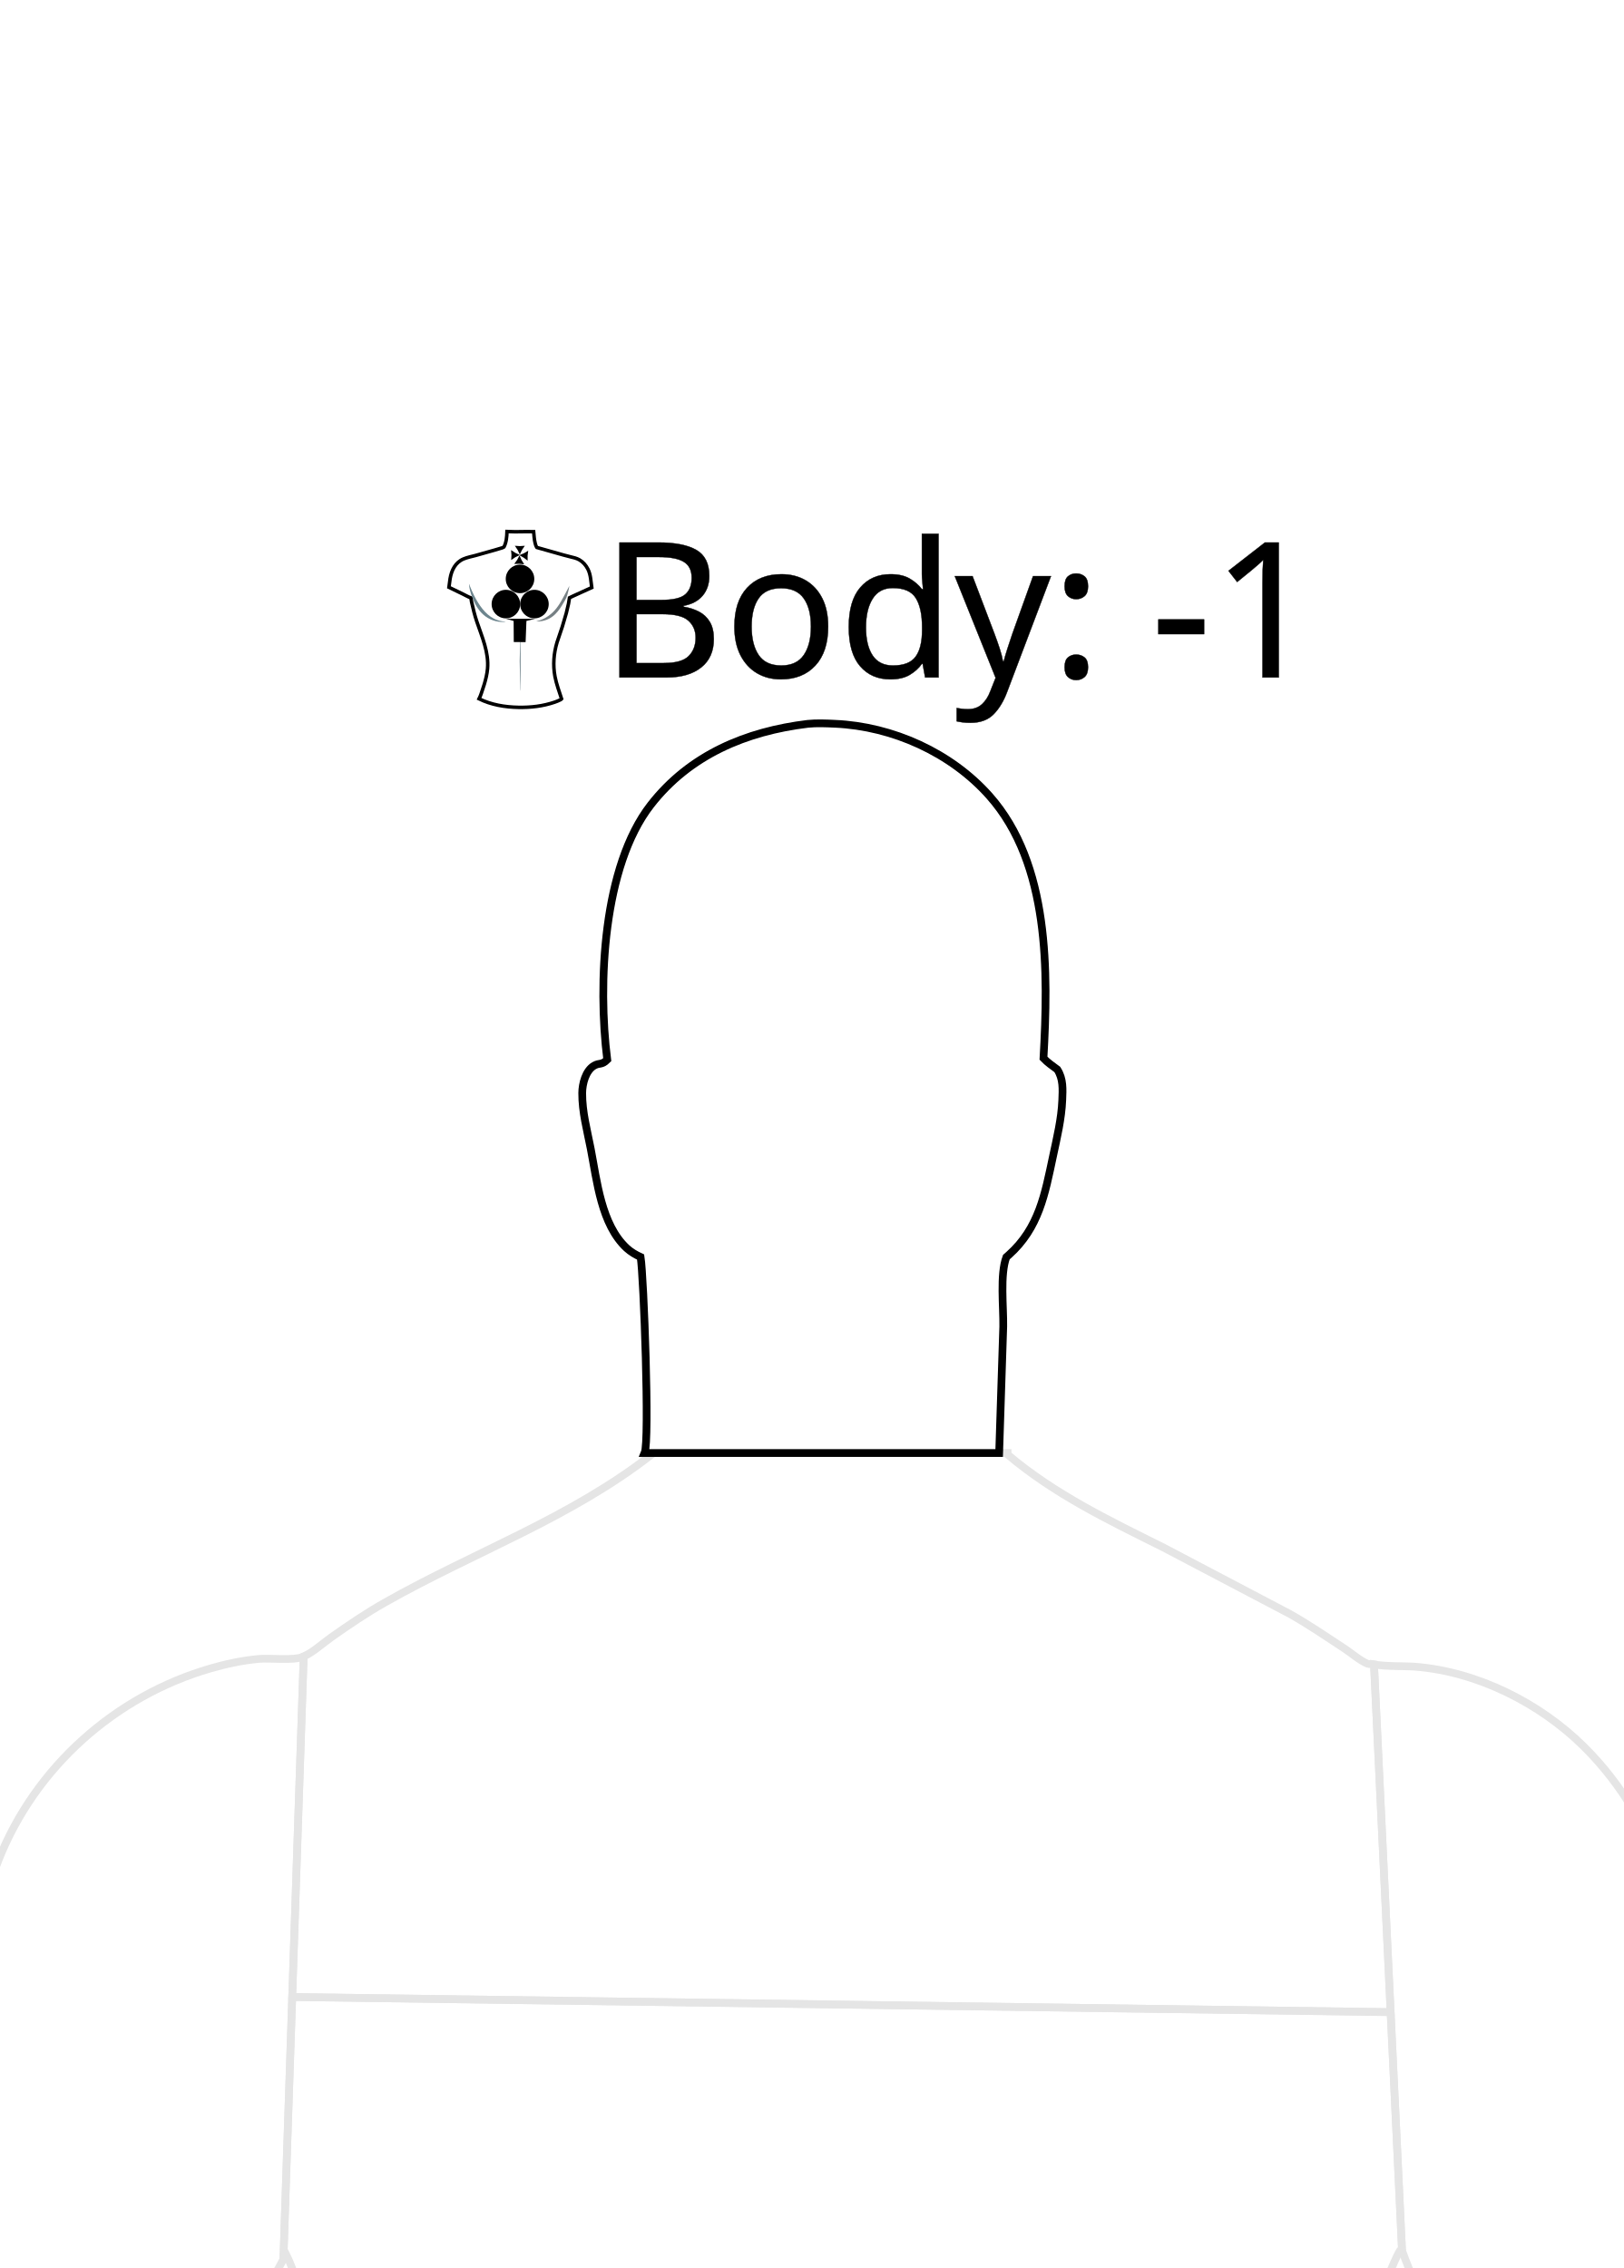
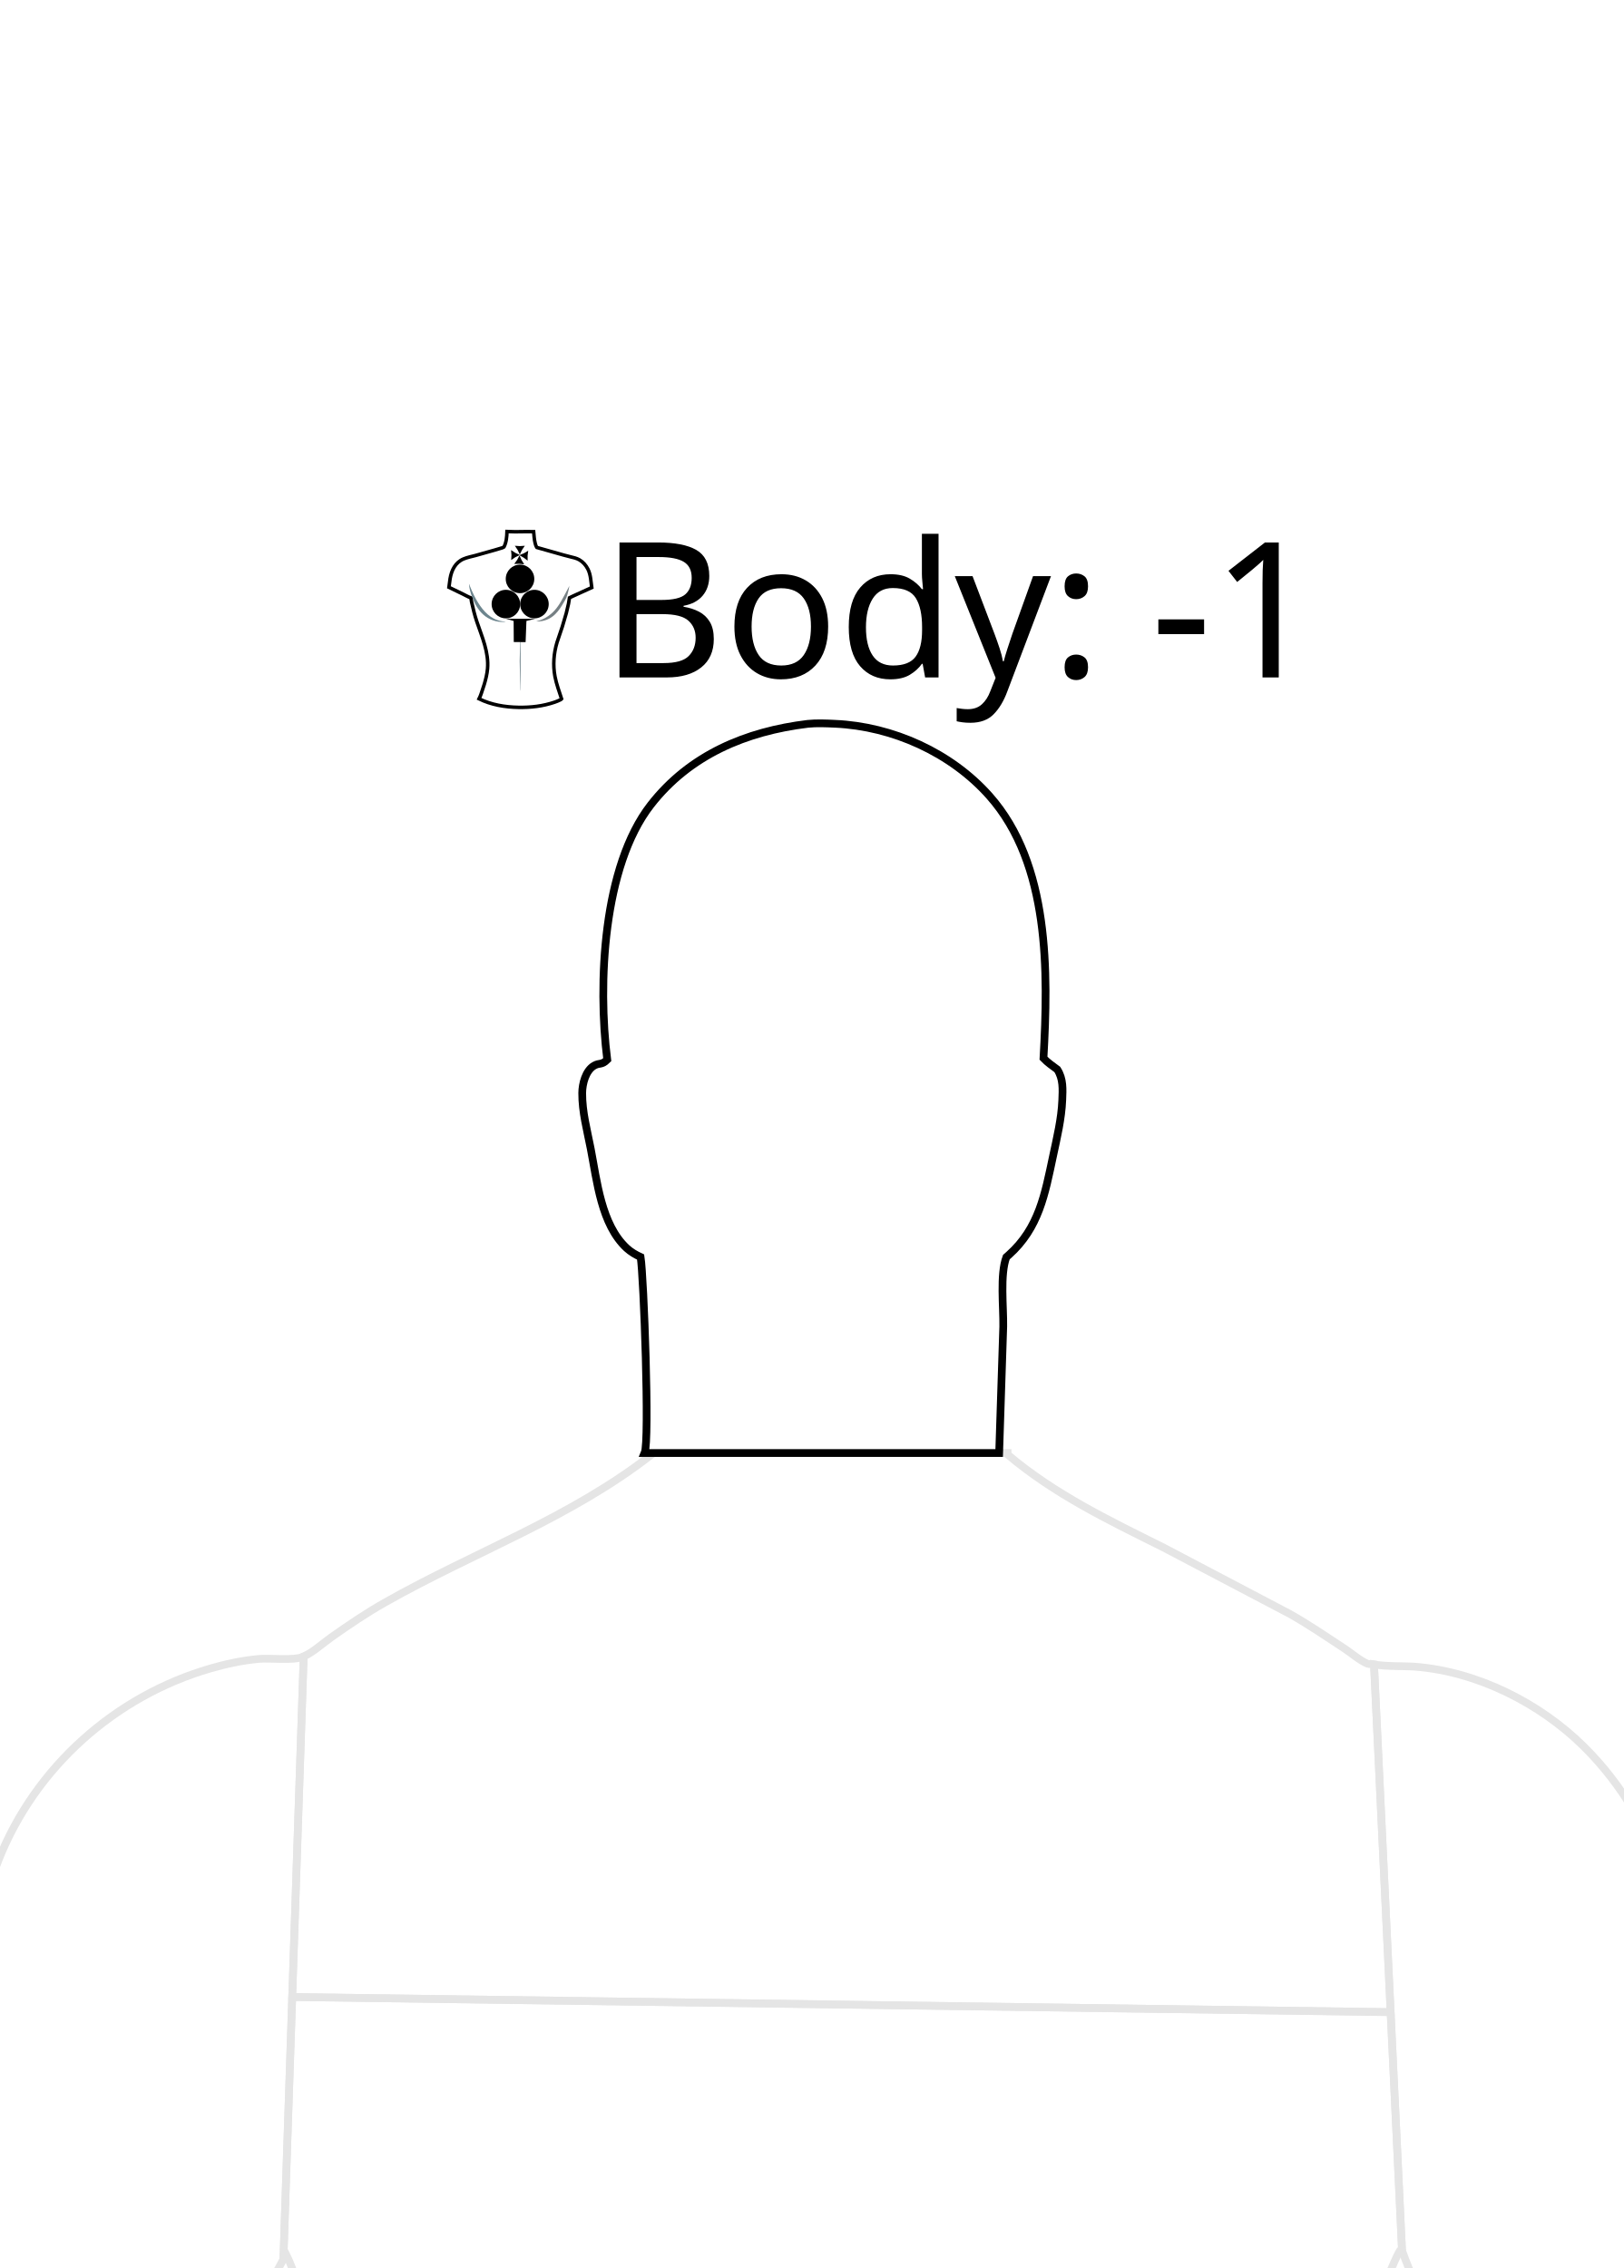
<svg xmlns="http://www.w3.org/2000/svg" width="63mm" height="88mm" viewBox="0 0 63 88" version="1.1" id="svg1" xml:space="preserve">
  <defs id="defs1" />
  <g id="layer1">
    <g id="hitlocation" transform="matrix(0.06087197,0,0,0.06087197,0.03359486,0.544023)" style="stroke-width:4.928;stroke-dasharray:none">
      <path id="path2" style="fill:none;stroke:#e5e5e5;stroke-width:4.928;stroke-dasharray:none;stroke-opacity:1" d="m 1201.241,1630.746 -159.93,67.779 4.005,46.291 c 3.104,24.904 8.323,50.237 14.232,74.626 6.571,27.12 16.847,54.512 28.313,79.987 25.253,56.117 80.405,145.13 63.86,208.568 -0.505,1.94 -1.047,3.793 -1.83,5.641 -7.7,18.183 -24.462,32.557 -33.459,50.145 -7.03,13.736 -8.295,29.566 -10.248,44.633 l -6.524,59.769 c -0.718,10.026 -3.083,21.073 -0.689,30.897 l 4.521,4.5 c 7.805,-1.497 15.862,-6.804 20.971,-12.897 3.269,-22.186 4.994,-59.354 24.244,-73.7 2.964,-2.207 3.205,-2.036 6.825,-1.766 10.358,20.401 10.86,45.609 3.854,66.896 -4.588,13.938 -12.299,30.63 -20.734,42.717 -7.532,10.793 -25.834,24.539 -29.389,36.688 -0.598,2.042 -0.037,6.235 -0.042,8.505 4.017,4.777 4.367,5.479 10.356,6.954 41.228,-12.101 95.437,-41.699 116.675,-79.75 6.192,-11.098 9.758,-24.389 11.519,-36.925 l 0.409,-2.713 c 2.005,-14.6 -0.958,-31.363 -2.26,-46.011 -1.913,-21.489 -3.052,-42.642 -2.325,-64.226 l 8.677,-108.386 c 9.65,-110.24 17.892,-223.03 -16.579,-330.023 -8.627,-26.772 -20.234,-53.568 -34.449,-78.2 z" />
      <path id="path5" style="fill:none;stroke:#e5e5e5;stroke-width:4.928;stroke-dasharray:none;stroke-opacity:1" d="m 875.201,1051.999 17.871,373.623 c 22.978,62.965 62.632,115.279 89.654,154.892 l 35.074,49.564 c 6.133,8.356 15.614,18.569 19.442,28.184 3.029,7.603 2.358,19.026 2.95,27.193 l 1.119,13.069 159.93,-67.779 c -2.436,-4.22 -4.787,-8.524 -7.385,-12.596 l -18.473,-27.193 c -2.221,-3.145 -6.799,-7.962 -8.053,-11.261 -1.075,-2.831 -0.529,-9.663 -0.71,-12.875 l -2.433,-35.397 c -3.834,-36.025 -10.8,-72.372 -23.404,-106.427 -10.723,-28.965 -24.107,-57.858 -39.531,-84.637 -6.552,-11.371 -16.343,-22.721 -21.66,-34.428 -1.678,-3.691 -1.507,-7.739 -1.507,-11.691 0,-68.032 -19.516,-140.792 -69.135,-189.88 -28.03,-27.725 -67.759,-47.724 -107.331,-50.899 -6.466,-0.521 -18.756,-0.066 -26.418,-1.464 z" />
      <path id="path3" style="fill:none;stroke:#e5e5e5;stroke-width:4.928;stroke-dasharray:none;stroke-opacity:1" d="m 11.28,1717.708 -171.471,-68.188 c -5.964,12.872 -11.146,26.073 -15.416,39.789 -13.87,44.556 -19.698,91.732 -23.189,138.12 -5.887,78.271 -3.082,155.814 2.756,233.974 l 7.536,78.07 c 1.894,31.332 -5.209,61.096 -5.49,92.001 -0.276,30.237 9.399,61.153 28.227,84.853 20.174,25.393 59.141,53.056 91.807,57.422 2.961,0.397 4.769,0.077 7.536,-0.883 2.361,-4.144 2.376,-4.369 0.99,-8.957 -2.731,-9.056 -12.43,-19.769 -17.612,-27.925 -20.652,-32.515 -37.275,-74.71 -23.899,-112.972 l 4.091,-3.079 c 7.311,2.28 12.445,8.452 15.868,15.115 10.085,19.622 3.094,51.9 22.93,65.088 5.293,0.51 5.558,0.673 10.399,-2.239 9.44,-23.14 4.734,-102.809 -5.124,-126.192 -6.56,-15.556 -18.219,-26.767 -26.418,-41.124 -23.472,-41.098 -11.899,-91.471 4.285,-132.694 24.675,-62.858 64.083,-118.53 82.398,-184.282 8.717,-31.291 8.044,-63.894 9.797,-95.898 z" />
      <path id="path6" style="fill:none;stroke:#e5e5e5;stroke-width:4.928;stroke-dasharray:none;stroke-opacity:1" d="m 193,1046.918 c -0.101,0.043 -0.222,0.153 -0.323,0.194 -6.503,2.648 -20.754,0.678 -28.334,1.378 -10.35,0.954 -20.731,3.159 -30.703,6.05 -60.842,17.631 -111.466,62.805 -134.976,121.799 -9.207,23.105 -13.76,48.764 -16.794,73.377 l -3.682,43.578 c -0.305,3.998 0.186,12.525 -1.206,16.019 -3.985,9.996 -16.87,22.691 -23.059,32.361 -18.361,28.678 -33.656,59.562 -44.698,91.786 -9.648,28.157 -15.715,57.248 -20.433,86.597 -3.491,21.73 -5.811,44.875 -12.079,65.992 -3.647,12.287 -15.708,24.354 -22.327,35.526 -5.403,9.116 -10.177,18.453 -14.576,27.947 l 171.471,68.188 c 1.396,-25.499 4.295,-50.627 14.964,-74.346 11.431,-25.415 37.24,-45.931 54.193,-68.338 25.96,-34.311 78.884,-104.055 99.644,-143.847 z" />
      <path id="path4" style="fill:none;stroke:#e5e5e5;stroke-width:4.928;stroke-dasharray:none;stroke-opacity:1" d="m 908.832,2895.181 -213.563,3.402 c -0.958,8.744 -1.706,17.54 -2.67,26.203 -4.666,41.93 -9.557,85.267 -5.361,127.441 7.924,79.564 46.254,152.336 62.31,230.659 6.395,31.178 12.061,62.613 13.112,94.52 0.862,26.126 -1.352,53.033 1.033,78.996 1.697,18.48 7.116,36.365 10.012,54.602 2.537,15.967 -3.074,34.799 -6.438,50.576 -6.903,32.34 -14.925,66.3 -15.911,99.451 -0.324,10.915 -0.912,22.357 1.83,33.028 2.121,8.241 5.92,16.121 12.359,21.875 5.449,4.89 12.428,7.513 19.485,9.108 17.82,4.025 38.575,3.104 56.884,3.402 26.674,0.405 54.78,1.76 81.3,-0.969 8.265,-0.838 19.232,-4.492 24.868,-10.895 6.206,-7.051 5.85,-19.193 4.802,-28.055 -4.09,-34.446 -23.58,-60.835 -39.509,-90.364 -19.247,-35.717 -38.728,-81.015 -41.727,-121.541 -1.988,-26.882 -0.183,-55.005 0.861,-81.968 2.556,-66.138 8.06,-135.742 24.459,-200.042 11.755,-46.064 32.622,-93.121 35.999,-140.725 3.829,-53.941 -6.796,-107.587 -24.136,-158.703 z" />
      <path id="path7" style="fill:none;stroke:#e5e5e5;stroke-width:4.928;stroke-dasharray:none;stroke-opacity:1" d="m 362.64,2902.696 -213.24,-9.129 c -14.822,48.863 -25.525,101.085 -21.983,150.392 3.688,51.413 20.886,101.568 32.425,151.577 16.245,70.405 23.907,139.7 27.366,211.755 1.119,23.343 3.284,47.763 1.809,71.051 -1,15.805 -5.083,31.73 -10.981,46.399 -11.82,29.422 -27.619,58.66 -41.468,87.242 -13.147,27.152 -28.892,48.808 -30.983,80.418 -0.416,6.322 -0.919,14.273 1.615,20.217 2.894,6.808 9.033,8.96 15.696,11.067 25.523,8.024 140.451,9.121 162.083,-2.928 10.904,-6.079 16.86,-17.11 19.916,-28.808 10.031,-38.336 -3.901,-90.655 -11.971,-128.668 -3.239,-15.238 -7.956,-31.493 -7.191,-47.217 1.07,-21.938 9.343,-43.854 11.088,-66.25 1.956,-25.126 -0.289,-50.834 0.775,-76.068 1.932,-45.766 10.586,-91.762 21.66,-136.096 15.03,-60.167 42.175,-117.611 49.585,-179.48 6.132,-51.229 -1.715,-104.25 -6.201,-155.474 z" />
      <path id="path8" style="fill:none;stroke:#e5e5e5;stroke-width:4.928;stroke-dasharray:none;stroke-opacity:1" d="m 888.485,2241.336 -718.373,-22.026 c -2.612,11.851 -5.407,23.704 -7.493,35.547 -8.097,45.988 -10.481,92.312 -11.627,138.916 -1.027,41.795 -1.119,84.731 2.282,126.407 l 16.966,133.469 c 7.057,42.63 19.042,84.897 16.019,128.603 -1.57,22.686 -13.899,43.79 -21.466,64.958 -5.342,14.946 -10.579,30.481 -15.394,46.356 l 213.24,9.129 c -0.089,-1.022 -0.193,-2.08 -0.28,-3.1 -1.891,-22.235 -4.696,-45.24 -1.873,-67.542 3.21,-25.342 12.155,-51.396 20.411,-75.487 l 32.232,-94.434 58.37,-222.111 c 14.989,-69.877 27.513,-137.431 30.466,-208.999 l 51.458,0.215 2.605,38.066 c 13.881,132.334 48.016,265.688 87.436,392.57 16.456,52.965 41.183,104.662 51.803,159.177 4.99,25.609 2.836,51.646 0,77.532 l 213.563,-3.402 c -5.466,-16.115 -11.527,-32.006 -18.107,-47.54 l -16.213,-37.636 c -2.631,-6.117 -6.725,-13.617 -7.493,-20.131 -2.145,-18.234 1.318,-38.622 4.349,-56.583 l 22.672,-108.73 c 23.646,-128.884 19.986,-257.19 -5.555,-383.226 z" />
      <path id="path9" style="fill:none;stroke:#e5e5e5;stroke-width:4.928;stroke-dasharray:none;stroke-opacity:1" d="M 790.133,1912.906 277.874,1903.691 c -0.527,3.522 -1.068,6.7 -1.679,8.698 -3.075,10.064 -9.705,20.107 -13.866,29.992 l -36.021,90.688 c -21.88,60.125 -42.282,123.118 -56.195,186.241 l 718.373,22.026 c -9.264,-45.717 -21.225,-91.147 -36.064,-136.182 -19.941,-60.518 -44.439,-119.869 -59.92,-181.784 -0.876,-3.504 -1.58,-6.975 -2.368,-10.464 z" />
      <path id="path10" style="fill:none;stroke:#e5e5e5;stroke-width:4.928;stroke-dasharray:none;stroke-opacity:1" d="m 798.745,1609.603 -543.436,-10.141 c 1.467,2.864 2.932,5.726 4.543,8.397 23.26,79.231 27.549,91.688 24.61,175.562 -0.607,17.274 -2.249,91.29 -6.588,120.271 l 512.259,9.215 c -12.258,-54.224 -14.259,-106.799 -11.67,-162.773 2.68,-57.924 7.374,-52.901 17.268,-123.888 1.025,-6.117 2.012,-11.545 3.014,-16.643 z" />
      <path id="path11" style="fill:none;stroke:#e5e5e5;stroke-width:4.928;stroke-dasharray:none;stroke-opacity:1" d="m 885.794,1273.637 -700.094,-9.646 -5.62,167.186 c 0.469,-0.9 1.373,-2.189 1.809,-3.057 9.313,18.504 20.664,68.692 33.222,85.262 17.861,23.562 26.163,58.682 40.198,86.08 l 543.436,10.141 c 7.651,-38.902 16.092,-52.108 47.238,-98.568 33.486,-49.949 42.469,-82.917 46.657,-86.51 0.135,0.373 0.295,0.726 0.431,1.098 z" />
      <path id="path12" style="fill:none;stroke:#e5e5e5;stroke-width:4.928;stroke-dasharray:none;stroke-opacity:1" d="m 415.627,917.239 c -0.013,0.032 -0.008,0.316 -0.021,0.344 -52.507,41.179 -113.33,62.403 -170.825,94.951 -11.866,6.716 -23.106,14.339 -34.234,22.198 -5.097,3.599 -11.854,9.748 -17.548,12.187 l -7.299,217.073 700.094,9.646 -10.593,-221.637 c -1.279,-0.233 -3.352,-0.119 -4.263,-0.495 -4.701,-1.945 -10.329,-6.852 -14.684,-9.71 -11.474,-7.53 -22.836,-15.331 -34.815,-22.047 L 740.742,977.331 C 705.871,959.975 671.565,943.509 641.593,918.164 l 0.021,-0.926 z" />
      <path id="path1" style="fill:none;stroke:#000000;stroke-width:4.928;stroke-dasharray:none;stroke-opacity:1" d="m 531.71,452.411 c -5.738,-0.259 -11.696,-0.535 -17.418,0.043 -39.234,4.747 -75.198,19.699 -100.075,51.674 -30.54,39.25 -33.816,114.113 -27.732,162.406 -3.645,3.634 -4.798,1.75 -8.354,3.789 -5.447,3.123 -7.571,11.68 -7.6,17.44 -0.062,12.128 3.105,23.595 5.404,35.397 4.009,20.59 6.701,48.465 22.952,63.494 2.564,2.369 5.715,4.206 8.871,5.663 1.991,12.215 5.857,117.291 2.541,124.921 h 225.987 l 2.605,-80.633 c 0.222,-12.112 -2.204,-33.215 1.981,-44.246 l 1.593,-1.4 c 19.223,-17.172 23.051,-38.935 28.141,-62.913 2.491,-11.728 5.421,-23.764 5.899,-35.763 0.278,-6.916 0.736,-13.474 -3.165,-19.528 -3.029,-2.261 -6.213,-4.403 -8.806,-7.17 3.072,-54.82 4.164,-123.629 -34.428,-167.165 -24.491,-27.628 -61.714,-44.363 -98.396,-46.011 z" />
    </g>
    <g id="body" transform="matrix(0.064583,0,0,0.064583,1.382002,-17.89989)">
      <path fill="#37b2df" d="m 283.174,596.495 c 7.299,0.332 8.882,-0.08 16.009,0.085 0.242,2.356 0.333,4.672 0.925,6.982 0.218,0.851 0.492,1.774 0.996,2.503 l 16.013,4.536 4.008,1.047 c 1.933,0.467 3.819,0.857 5.563,1.867 2.189,1.268 3.915,3.279 5.064,5.512 1.77,3.44 1.787,7.377 2.351,11.127 l -11.049,5.032 -1.422,0.679 c -0.295,0.127 -0.639,0.22 -0.907,0.392 l -0.593,3.615 -1.32,5.62 -2.388,8.105 -3.209,9.554 c -1.979,6.597 -2.507,13.633 -1.224,20.415 0.878,4.641 2.589,9.067 4.013,13.555 -0.134,0.196 -0.562,0.361 -0.781,0.473 -1.107,0.565 -2.261,1.032 -3.437,1.433 -7.073,2.41 -14.304,3.246 -21.752,3.104 -8.138,-0.155 -16.279,-1.507 -23.636,-5.122 0.496,-0.959 0.879,-2.021 1.256,-3.034 l 1.883,-5.714 c 0.898,-3.037 1.664,-6.128 1.944,-9.29 0.874,-9.877 -3.305,-19.133 -6.39,-28.246 -1.314,-3.882 -2.309,-7.964 -3.197,-11.964 l -0.362,-2.379 c -1.66,-0.599 -3.278,-1.564 -4.87,-2.334 l -8.368,-4.052 0.699,-5.174 c 0.852,-5.063 3.155,-9.801 8.128,-11.877 2.24,-0.936 4.813,-1.442 7.161,-2.062 l 11.297,-3.187 3.341,-0.997 c 0.803,-0.242 1.756,-0.45 2.439,-0.936 1.454,-2.804 1.726,-6.158 1.815,-9.268 z" id="path5-3" style="fill:none;stroke:#000000;stroke-width:2.105;stroke-dasharray:none;stroke-opacity:1" />
      <path fill="#26A4D4" d="m 291.268,657.488 0.063,0.053 0.044,34.39 -0.081,0.163 c -0.122,-0.926 -0.089,-1.924 -0.114,-2.859 l -0.144,-3.726 -0.24,-11.245 0.221,-8.868 0.148,-5.963 c 0.03,-0.65 -0.015,-1.302 0.103,-1.945 z" id="path6-7" style="fill:#6f838b;fill-opacity:1;stroke-width:0.099;stroke-dasharray:none" />
      <path fill="#26A4D4" d="m 320.66,629.121 c -0.145,1.182 -0.446,2.365 -0.731,3.52 -0.297,1.198 -0.608,2.456 -1.094,3.594 -0.395,0.925 -0.965,1.82 -1.468,2.692 -1.548,2.682 -3.11,5.227 -5.372,7.381 -3.033,2.888 -6.793,4.309 -10.975,4.213 l -0.067,-0.039 -0.015,-0.076 0.802,-0.219 c 4.454,-1.194 8.319,-3.983 11.147,-7.597 2.007,-2.564 3.572,-5.484 5.088,-8.355 z" id="path7-7" style="fill:#768084;fill-opacity:1;stroke-width:0.124;stroke-dasharray:none" />
      <path fill="#26A4D4" d="m 260.347,627.909 c 0.258,0.305 0.404,0.991 0.554,1.374 l 1.143,2.734 c 0.814,1.82 1.665,3.626 2.656,5.358 2.929,5.117 6.904,10.401 12.731,12.346 0.867,0.289 1.827,0.546 2.733,0.673 0.78,0.109 1.577,0.128 2.34,0.335 l -1.213,0.088 c -4.541,0.213 -9.084,-1.424 -12.444,-4.475 -3.17,-2.878 -5.158,-6.666 -6.662,-10.62 -0.933,-2.454 -1.715,-5.179 -1.837,-7.813 z" id="path8-0" style="fill:#6c858e;fill-opacity:1;stroke-width:0.121" />
-       <text xml:space="preserve" style="font-style:normal;font-variant:normal;font-weight:normal;font-stretch:normal;font-size:113.547px;font-family:Amiri;-inkscape-font-specification:'Amiri, Normal';font-variant-ligatures:normal;font-variant-caps:normal;font-variant-numeric:normal;font-variant-east-asian:normal;fill:#000000;fill-opacity:1;stroke:#000000;stroke-width:0.215;stroke-dasharray:none;stroke-opacity:1;paint-order:markers fill stroke" x="339.742" y="684.152" id="text1">
-         <tspan id="tspan1" x="339.742" y="684.152" style="stroke-width:0.215">Body: -1</tspan>
+       <text xml:space="preserve" style="font-style:normal;font-variant:normal;font-weight:normal;font-stretch:normal;font-size:113.547px;font-family:Amiri;-inkscape-font-specification:'Amiri, Normal';font-variant-ligatures:normal;font-variant-caps:normal;font-variant-numeric:normal;font-variant-east-asian:normal;fill:#000000;fill-opacity:1;stroke:none;stroke-width:0.215;stroke-dasharray:none;stroke-opacity:1;paint-order:markers fill stroke" x="339.742" y="684.152" id="text1">
+         <tspan id="tspan1" x="339.742" y="684.152" style="stroke-width:0.215;stroke:none">Body: -1</tspan>
      </text>
      <path id="rect1" d="m 282.505,648.92 h 17.614 l -5.266,1.301 -0.493,12.724 -7.113,-0.065 -0.083,-12.659 z" style="stroke-width:2.537" />
      <path style="fill:#000000;fill-opacity:1;stroke-width:2.11" id="path2-6-0" d="m 299.569,625.187 a 8.572,8.572 0 0 1 -8.745,8.337 8.572,8.572 0 0 1 -8.396,-8.688 8.572,8.572 0 0 1 8.63,-8.455 8.572,8.572 0 0 1 8.514,8.572" />
      <path style="fill:#000000;fill-opacity:1;stroke-width:2.11" id="path2-6-0-7" d="m 291.087,640.324 a 8.572,8.572 0 0 1 -8.745,8.337 8.572,8.572 0 0 1 -8.396,-8.688 8.572,8.572 0 0 1 8.63,-8.455 8.572,8.572 0 0 1 8.514,8.572" />
      <path style="fill:#000000;fill-opacity:1;stroke-width:2.11" id="path2-6-0-9" d="m 308.235,640.324 a 8.572,8.572 0 0 1 -8.745,8.337 8.572,8.572 0 0 1 -8.396,-8.688 8.572,8.572 0 0 1 8.63,-8.455 8.572,8.572 0 0 1 8.514,8.572" />
      <path style="fill:#000000" id="path1-99" d="m -4.268,6.022 -0.291,-0.592 -0.367,-0.548 0.658,0.044 0.658,-0.044 -0.367,0.548 z" transform="matrix(4.546602,0,0,4.546602,310.2906,582.8579)" />
      <path style="fill:#000000" id="path1-7" d="m -4.268,6.022 -0.291,-0.592 -0.367,-0.548 0.658,0.044 0.658,-0.044 -0.367,0.548 z" transform="matrix(2.141025,4.010935,-4.010935,2.141025,320.8208,620.1935)" />
      <path style="fill:#000000" id="path1-9" d="m -4.268,6.022 -0.291,-0.592 -0.367,-0.548 0.658,0.044 0.658,-0.044 -0.367,0.548 z" transform="matrix(-0.05177666,-4.546308,4.546308,-0.05177666,263.2451,591.4883)" />
      <path style="fill:#000000" id="path1-5" d="m -4.268,6.022 -0.291,-0.592 -0.367,-0.548 0.658,0.044 0.658,-0.044 -0.367,0.548 z" transform="matrix(-0.2665554,4.538782,-4.538782,-0.2665554,316.7785,631.6868)" />
    </g>
  </g>
</svg>
